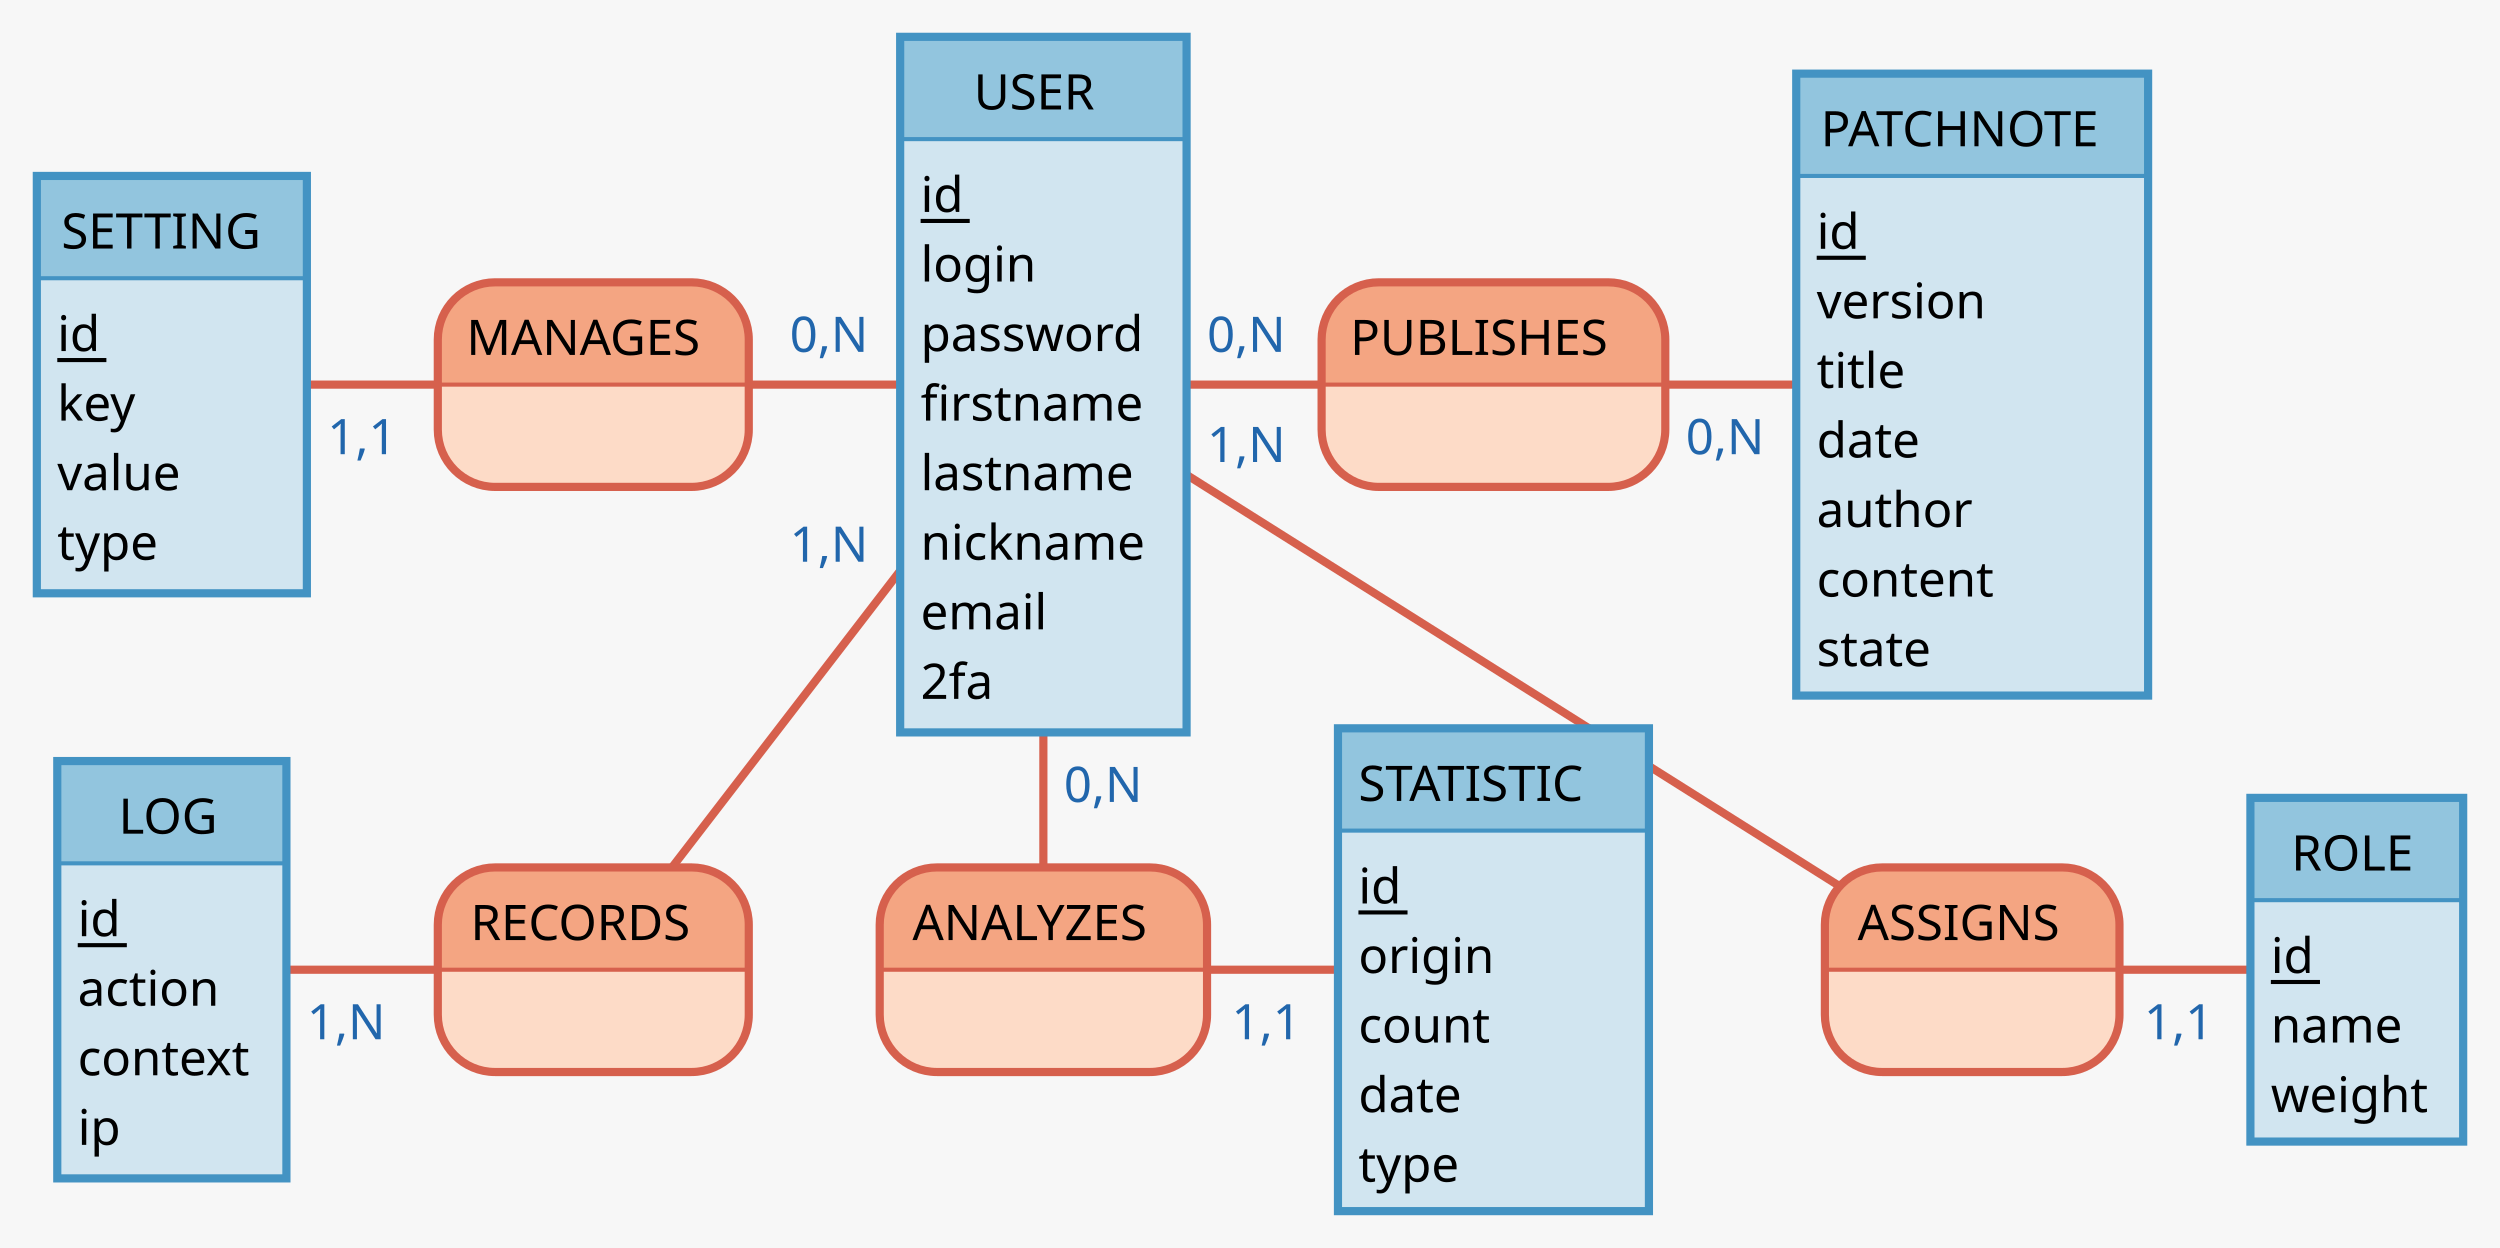
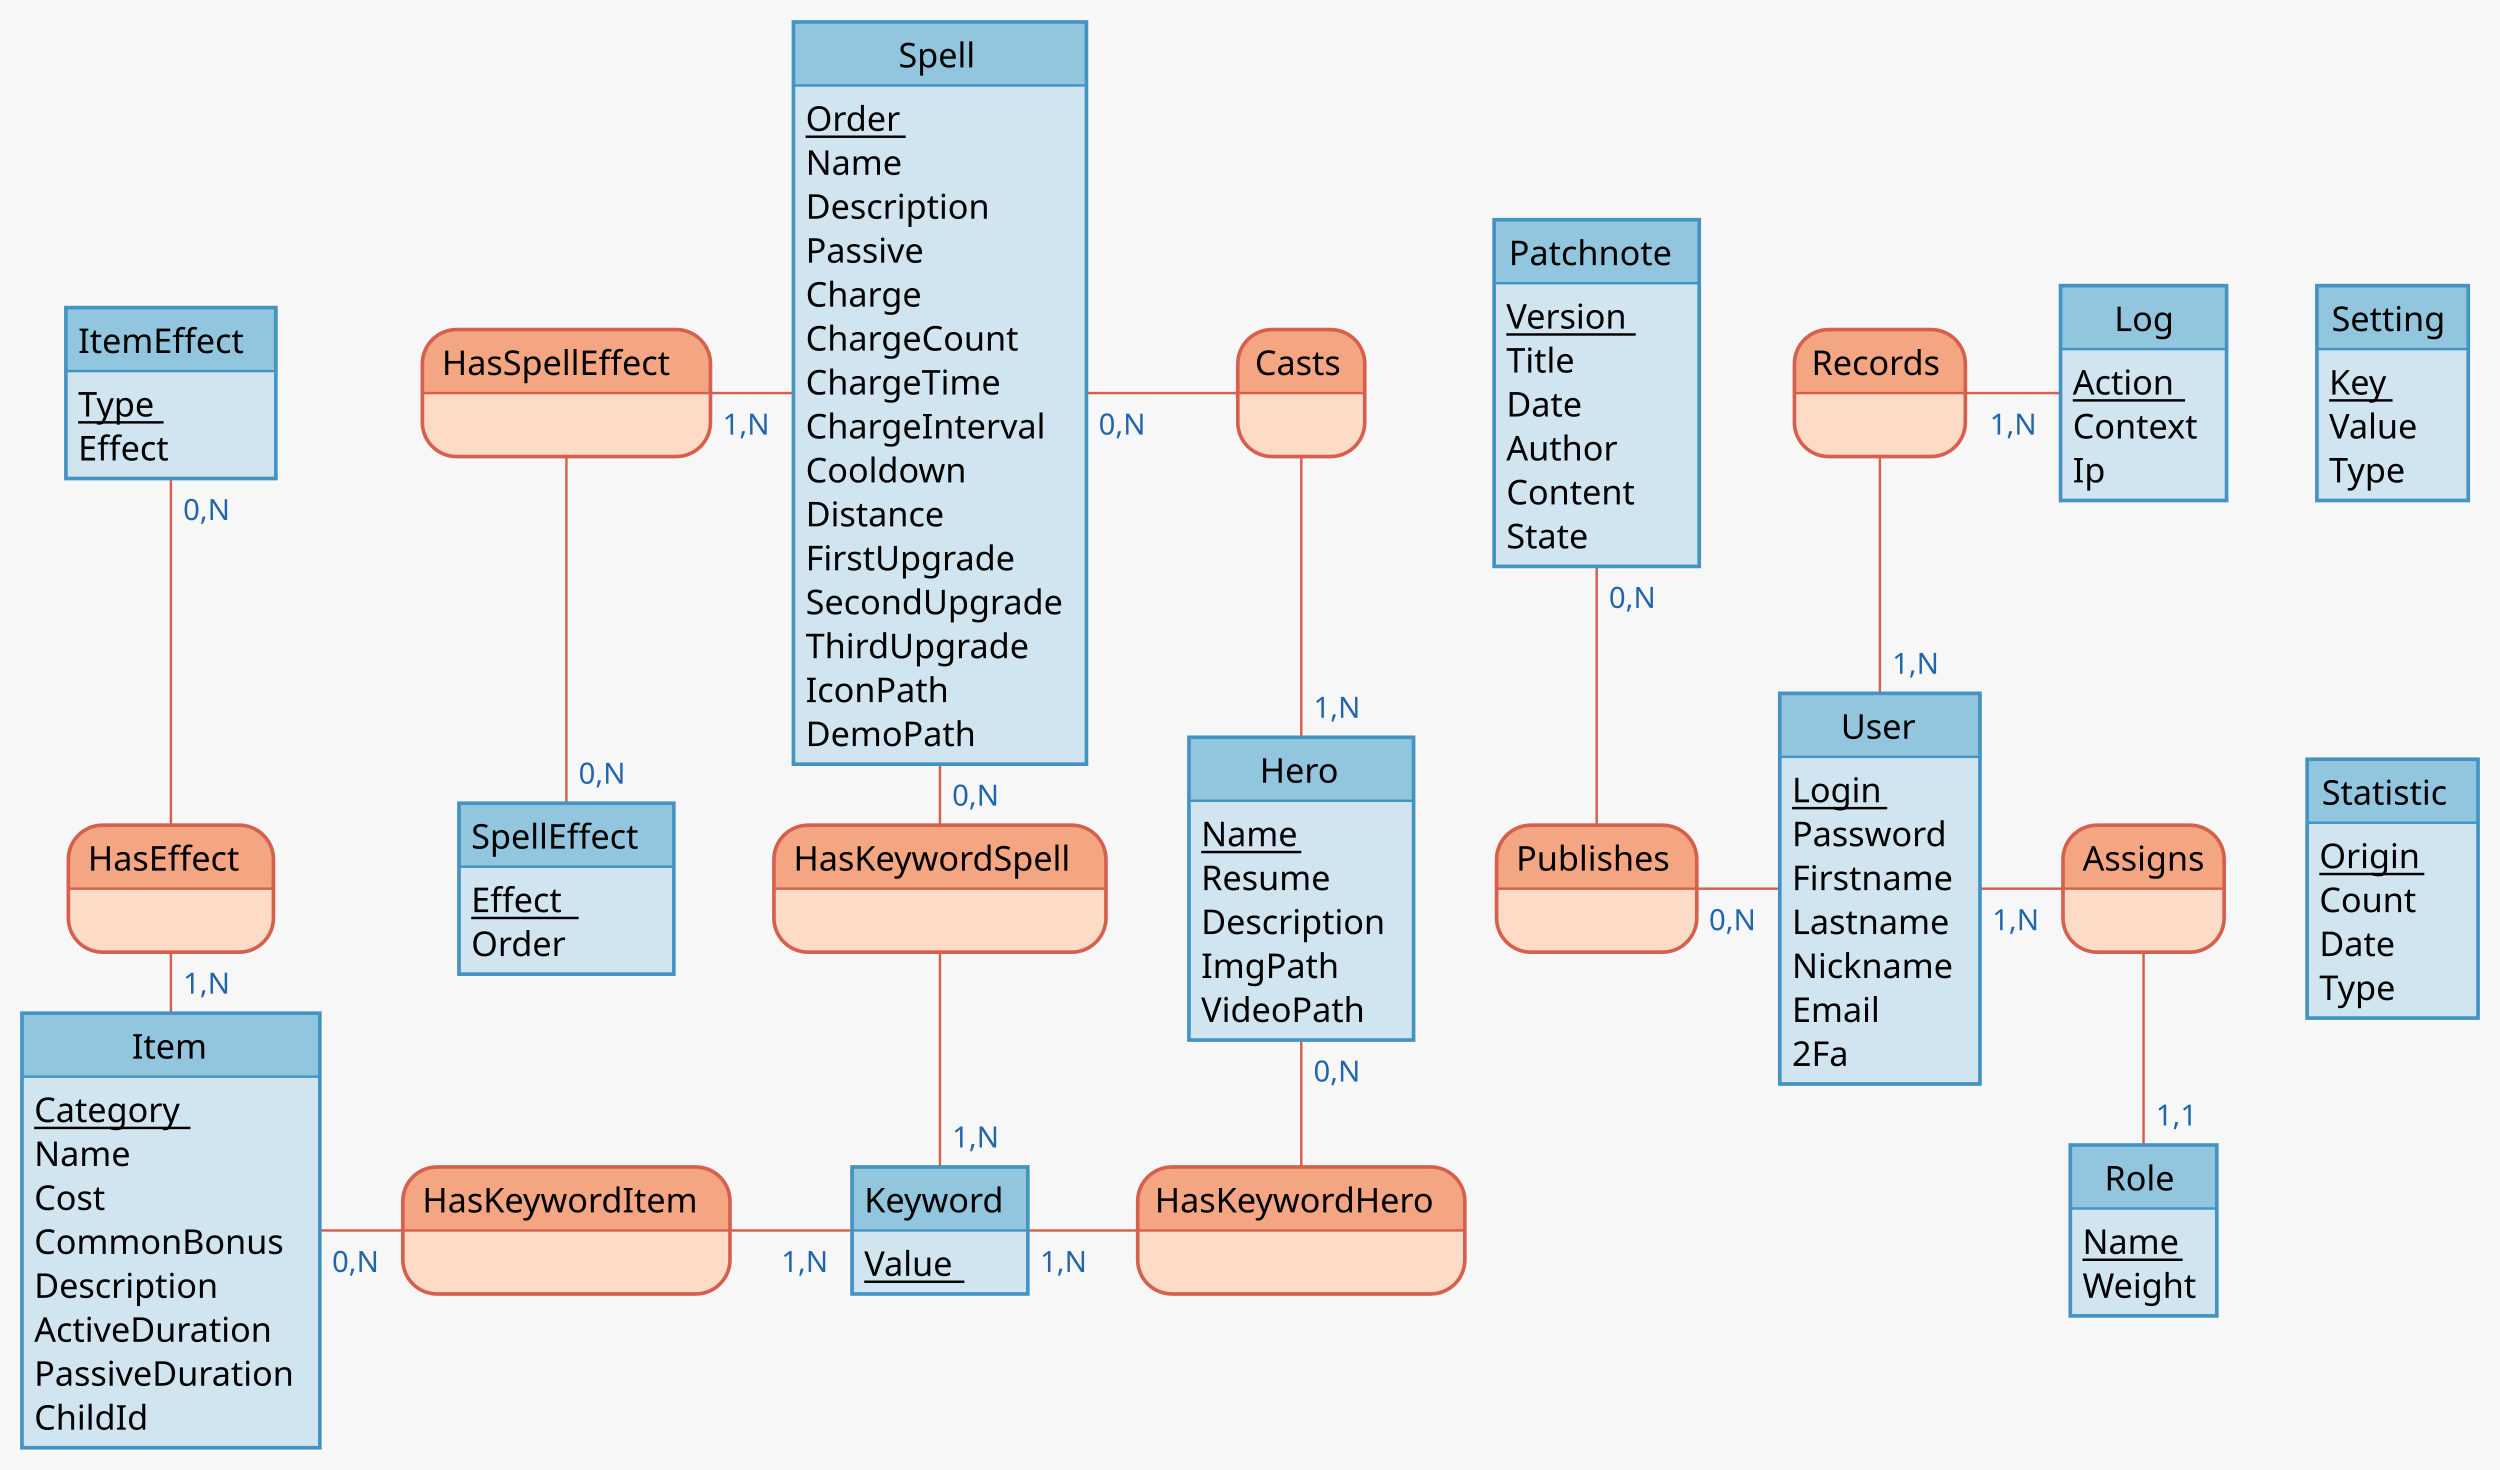
- <svg xmlns="http://www.w3.org/2000/svg" width="611" height="305" viewBox="0 0 611 305">
-   <rect x="0" y="0" width="611" height="305" fill="#f7f7f7" stroke="none" stroke-width="0" />
-   <g>
-     <line x1="255" y1="94" x2="145" y2="94" stroke="#d6604d" stroke-width="2" />
-     <line x1="42" y1="94" x2="145" y2="94" stroke="#d6604d" stroke-width="2" />
-     <g>
-       <path d="M169 69 a14 14 90 0 1 14 14 V94 h-76 V83 a14 14 90 0 1 14 -14" fill="#f4a582" stroke="#f4a582" stroke-width="0" />
-       <path d="M183 94 v11 a14 14 90 0 1 -14 14 H121 a14 14 90 0 1 -14 -14 V94 H76" fill="#fddbc7" stroke="#fddbc7" stroke-width="0" />
-       <rect x="107" y="69" width="76" height="50" fill="none" rx="14" stroke="#d6604d" stroke-width="2" />
-       <line x1="107" y1="94" x2="183" y2="94" stroke="#d6604d" stroke-width="1" />
-       <text x="114" y="86.75" fill="#000000" font-family="Verdana" font-size="12">MANAGES</text>
-     </g>
-     <text x="193" y="86" fill="#2166ac" font-family="Verdana" font-size="12">0,N</text>
-     <text x="80" y="111" fill="#2166ac" font-family="Verdana" font-size="12">1,1</text>
-   </g>
-   <g>
-     <line x1="255" y1="94" x2="365" y2="94" stroke="#d6604d" stroke-width="2" />
-     <line x1="482" y1="94" x2="365" y2="94" stroke="#d6604d" stroke-width="2" />
-     <g>
-       <path d="M393 69 a14 14 90 0 1 14 14 V94 h-84 V83 a14 14 90 0 1 14 -14" fill="#f4a582" stroke="#f4a582" stroke-width="0" />
-       <path d="M407 94 v11 a14 14 90 0 1 -14 14 H337 a14 14 90 0 1 -14 -14 V94 H84" fill="#fddbc7" stroke="#fddbc7" stroke-width="0" />
-       <rect x="323" y="69" width="84" height="50" fill="none" rx="14" stroke="#d6604d" stroke-width="2" />
-       <line x1="323" y1="94" x2="407" y2="94" stroke="#d6604d" stroke-width="1" />
-       <text x="330" y="86.75" fill="#000000" font-family="Verdana" font-size="12">PUBLISHES</text>
-     </g>
-     <text x="295" y="86" fill="#2166ac" font-family="Verdana" font-size="12">0,N</text>
-     <text x="412" y="111" fill="#2166ac" font-family="Verdana" font-size="12">0,N</text>
-   </g>
-   <g>
-     <line x1="255" y1="94" x2="145" y2="237" stroke="#d6604d" stroke-width="2" />
-     <line x1="42" y1="237" x2="145" y2="237" stroke="#d6604d" stroke-width="2" />
-     <g>
-       <path d="M169 212 a14 14 90 0 1 14 14 V237 h-76 V226 a14 14 90 0 1 14 -14" fill="#f4a582" stroke="#f4a582" stroke-width="0" />
-       <path d="M183 237 v11 a14 14 90 0 1 -14 14 H121 a14 14 90 0 1 -14 -14 V237 H76" fill="#fddbc7" stroke="#fddbc7" stroke-width="0" />
-       <rect x="107" y="212" width="76" height="50" fill="none" rx="14" stroke="#d6604d" stroke-width="2" />
-       <line x1="107" y1="237" x2="183" y2="237" stroke="#d6604d" stroke-width="1" />
-       <text x="115" y="229.75" fill="#000000" font-family="Verdana" font-size="12">RECORDS</text>
-     </g>
-     <text x="193" y="137.28" fill="#2166ac" font-family="Verdana" font-size="12">1,N</text>
-     <text x="75" y="254" fill="#2166ac" font-family="Verdana" font-size="12">1,N</text>
-   </g>
-   <g>
-     <line x1="255" y1="94" x2="255" y2="237" stroke="#d6604d" stroke-width="2" />
-     <line x1="365" y1="237" x2="255" y2="237" stroke="#d6604d" stroke-width="2" />
-     <g>
-       <path d="M281 212 a14 14 90 0 1 14 14 V237 h-80 V226 a14 14 90 0 1 14 -14" fill="#f4a582" stroke="#f4a582" stroke-width="0" />
-       <path d="M295 237 v11 a14 14 90 0 1 -14 14 H229 a14 14 90 0 1 -14 -14 V237 H80" fill="#fddbc7" stroke="#fddbc7" stroke-width="0" />
-       <rect x="215" y="212" width="80" height="50" fill="none" rx="14" stroke="#d6604d" stroke-width="2" />
-       <line x1="215" y1="237" x2="295" y2="237" stroke="#d6604d" stroke-width="1" />
-       <text x="223" y="229.75" fill="#000000" font-family="Verdana" font-size="12">ANALYZES</text>
-     </g>
-     <text x="260" y="196" fill="#2166ac" font-family="Verdana" font-size="12">0,N</text>
-     <text x="301" y="254" fill="#2166ac" font-family="Verdana" font-size="12">1,1</text>
-   </g>
-   <g>
-     <line x1="255" y1="94" x2="482" y2="237" stroke="#d6604d" stroke-width="2" />
-     <line x1="576" y1="237" x2="482" y2="237" stroke="#d6604d" stroke-width="2" />
-     <g>
-       <path d="M504 212 a14 14 90 0 1 14 14 V237 h-72 V226 a14 14 90 0 1 14 -14" fill="#f4a582" stroke="#f4a582" stroke-width="0" />
-       <path d="M518 237 v11 a14 14 90 0 1 -14 14 H460 a14 14 90 0 1 -14 -14 V237 H72" fill="#fddbc7" stroke="#fddbc7" stroke-width="0" />
-       <rect x="446" y="212" width="72" height="50" fill="none" rx="14" stroke="#d6604d" stroke-width="2" />
-       <line x1="446" y1="237" x2="518" y2="237" stroke="#d6604d" stroke-width="1" />
-       <text x="454" y="229.75" fill="#000000" font-family="Verdana" font-size="12">ASSIGNS</text>
-     </g>
-     <text x="295" y="112.91" fill="#2166ac" font-family="Verdana" font-size="12">1,N</text>
-     <text x="524" y="254" fill="#2166ac" font-family="Verdana" font-size="12">1,1</text>
-   </g>
-   <g>
-     <g>
-       <rect x="9" y="43" width="66" height="25" fill="#92c5de" stroke="none" stroke-width="0" opacity="1" />
-       <rect x="9" y="68" width="66" height="77" fill="#d1e5f0" stroke="none" stroke-width="0" opacity="1" />
-       <rect x="9" y="43" width="66" height="102" fill="none" stroke="#4393c3" stroke-width="2" opacity="1" />
-       <line x1="9" y1="68" x2="75" y2="68" stroke="#4393c3" stroke-width="1" />
-     </g>
-     <text x="15" y="60.75" fill="#000000" font-family="Verdana" font-size="12">SETTING</text>
-     <text x="14" y="85.8" fill="#000000" font-family="Verdana" font-size="12">id</text>
-     <line x1="14" y1="88" x2="26" y2="88" stroke="#000000" stroke-width="1" />
-     <text x="14" y="102.8" fill="#000000" font-family="Verdana" font-size="12">key</text>
-     <text x="14" y="119.8" fill="#000000" font-family="Verdana" font-size="12">value</text>
-     <text x="14" y="136.8" fill="#000000" font-family="Verdana" font-size="12">type</text>
-   </g>
-   <g>
-     <g>
-       <rect x="220" y="9" width="70" height="25" fill="#92c5de" stroke="none" stroke-width="0" opacity="1" />
-       <rect x="220" y="34" width="70" height="145" fill="#d1e5f0" stroke="none" stroke-width="0" opacity="1" />
-       <rect x="220" y="9" width="70" height="170" fill="none" stroke="#4393c3" stroke-width="2" opacity="1" />
-       <line x1="220" y1="34" x2="290" y2="34" stroke="#4393c3" stroke-width="1" />
-     </g>
-     <text x="238" y="26.75" fill="#000000" font-family="Verdana" font-size="12">USER</text>
-     <text x="225" y="51.8" fill="#000000" font-family="Verdana" font-size="12">id</text>
-     <line x1="225" y1="54" x2="237" y2="54" stroke="#000000" stroke-width="1" />
-     <text x="225" y="68.8" fill="#000000" font-family="Verdana" font-size="12">login</text>
-     <text x="225" y="85.8" fill="#000000" font-family="Verdana" font-size="12">password</text>
-     <text x="225" y="102.8" fill="#000000" font-family="Verdana" font-size="12">firstname</text>
-     <text x="225" y="119.8" fill="#000000" font-family="Verdana" font-size="12">lastname</text>
-     <text x="225" y="136.8" fill="#000000" font-family="Verdana" font-size="12">nickname</text>
-     <text x="225" y="153.8" fill="#000000" font-family="Verdana" font-size="12">email</text>
-     <text x="225" y="170.8" fill="#000000" font-family="Verdana" font-size="12">2fa</text>
-   </g>
-   <g>
-     <g>
-       <rect x="439" y="18" width="86" height="25" fill="#92c5de" stroke="none" stroke-width="0" opacity="1" />
-       <rect x="439" y="43" width="86" height="127" fill="#d1e5f0" stroke="none" stroke-width="0" opacity="1" />
-       <rect x="439" y="18" width="86" height="152" fill="none" stroke="#4393c3" stroke-width="2" opacity="1" />
-       <line x1="439" y1="43" x2="525" y2="43" stroke="#4393c3" stroke-width="1" />
-     </g>
-     <text x="445" y="35.75" fill="#000000" font-family="Verdana" font-size="12">PATCHNOTE</text>
-     <text x="444" y="60.8" fill="#000000" font-family="Verdana" font-size="12">id</text>
-     <line x1="444" y1="63" x2="456" y2="63" stroke="#000000" stroke-width="1" />
-     <text x="444" y="77.8" fill="#000000" font-family="Verdana" font-size="12">version</text>
-     <text x="444" y="94.8" fill="#000000" font-family="Verdana" font-size="12">title</text>
-     <text x="444" y="111.8" fill="#000000" font-family="Verdana" font-size="12">date</text>
-     <text x="444" y="128.8" fill="#000000" font-family="Verdana" font-size="12">author</text>
-     <text x="444" y="145.8" fill="#000000" font-family="Verdana" font-size="12">content</text>
-     <text x="444" y="162.8" fill="#000000" font-family="Verdana" font-size="12">state</text>
-   </g>
-   <g>
-     <g>
-       <rect x="14" y="186" width="56" height="25" fill="#92c5de" stroke="none" stroke-width="0" opacity="1" />
-       <rect x="14" y="211" width="56" height="77" fill="#d1e5f0" stroke="none" stroke-width="0" opacity="1" />
-       <rect x="14" y="186" width="56" height="102" fill="none" stroke="#4393c3" stroke-width="2" opacity="1" />
-       <line x1="14" y1="211" x2="70" y2="211" stroke="#4393c3" stroke-width="1" />
-     </g>
-     <text x="29" y="203.75" fill="#000000" font-family="Verdana" font-size="12">LOG</text>
-     <text x="19" y="228.8" fill="#000000" font-family="Verdana" font-size="12">id</text>
-     <line x1="19" y1="231" x2="31" y2="231" stroke="#000000" stroke-width="1" />
-     <text x="19" y="245.8" fill="#000000" font-family="Verdana" font-size="12">action</text>
-     <text x="19" y="262.8" fill="#000000" font-family="Verdana" font-size="12">context</text>
-     <text x="19" y="279.8" fill="#000000" font-family="Verdana" font-size="12">ip</text>
-   </g>
-   <g>
-     <g>
-       <rect x="327" y="178" width="76" height="25" fill="#92c5de" stroke="none" stroke-width="0" opacity="1" />
-       <rect x="327" y="203" width="76" height="93" fill="#d1e5f0" stroke="none" stroke-width="0" opacity="1" />
-       <rect x="327" y="178" width="76" height="118" fill="none" stroke="#4393c3" stroke-width="2" opacity="1" />
-       <line x1="327" y1="203" x2="403" y2="203" stroke="#4393c3" stroke-width="1" />
-     </g>
-     <text x="332" y="195.75" fill="#000000" font-family="Verdana" font-size="12">STATISTIC</text>
-     <text x="332" y="220.8" fill="#000000" font-family="Verdana" font-size="12">id</text>
-     <line x1="332" y1="223" x2="344" y2="223" stroke="#000000" stroke-width="1" />
-     <text x="332" y="237.8" fill="#000000" font-family="Verdana" font-size="12">origin</text>
-     <text x="332" y="254.8" fill="#000000" font-family="Verdana" font-size="12">count</text>
-     <text x="332" y="271.8" fill="#000000" font-family="Verdana" font-size="12">date</text>
-     <text x="332" y="288.8" fill="#000000" font-family="Verdana" font-size="12">type</text>
-   </g>
-   <g>
-     <g>
-       <rect x="550" y="195" width="52" height="25" fill="#92c5de" stroke="none" stroke-width="0" opacity="1" />
-       <rect x="550" y="220" width="52" height="59" fill="#d1e5f0" stroke="none" stroke-width="0" opacity="1" />
-       <rect x="550" y="195" width="52" height="84" fill="none" stroke="#4393c3" stroke-width="2" opacity="1" />
-       <line x1="550" y1="220" x2="602" y2="220" stroke="#4393c3" stroke-width="1" />
-     </g>
-     <text x="560" y="212.75" fill="#000000" font-family="Verdana" font-size="12">ROLE</text>
-     <text x="555" y="237.8" fill="#000000" font-family="Verdana" font-size="12">id</text>
-     <line x1="555" y1="240" x2="567" y2="240" stroke="#000000" stroke-width="1" />
-     <text x="555" y="254.8" fill="#000000" font-family="Verdana" font-size="12">name</text>
-     <text x="555" y="271.8" fill="#000000" font-family="Verdana" font-size="12">weight</text>
+ <svg xmlns="http://www.w3.org/2000/svg" width="1024" height="602" viewBox="0 0 1024 602">
+   <rect x="0" y="0" width="1024" height="602" fill="#f7f7f7" stroke="none" stroke-width="0" />
+   <g>
+     <line x1="385" y1="161" x2="232" y2="161" stroke="#d6604d" stroke-width="1" />
+     <line x1="232" y1="364" x2="232" y2="161" stroke="#d6604d" stroke-width="1" />
+     <g>
+       <path d="M277 135 a14 14 90 0 1 14 14 V161 h-118 V149 a14 14 90 0 1 14 -14" fill="#f4a582" stroke="#f4a582" stroke-width="0" />
+       <path d="M291 161 v12 a14 14 90 0 1 -14 14 H187 a14 14 90 0 1 -14 -14 V161 H118" fill="#fddbc7" stroke="#fddbc7" stroke-width="0" />
+       <rect x="173" y="135" width="118" height="52" fill="none" rx="14" stroke="#d6604d" stroke-width="1.5" />
+       <line x1="173" y1="161" x2="291" y2="161" stroke="#d6604d" stroke-width="1" />
+       <text x="181" y="153.6" fill="#000000" font-family="Trebuchet MS" font-size="14">HasSpellEffect</text>
+     </g>
+     <text x="296" y="178" fill="#2166ac" font-family="Verdana" font-size="12">1,N</text>
+     <text x="237" y="321" fill="#2166ac" font-family="Verdana" font-size="12">0,N</text>
+   </g>
+   <g>
+     <line x1="533" y1="364" x2="533" y2="161" stroke="#d6604d" stroke-width="1" />
+     <line x1="385" y1="161" x2="533" y2="161" stroke="#d6604d" stroke-width="1" />
+     <g>
+       <path d="M545 135 a14 14 90 0 1 14 14 V161 h-52 V149 a14 14 90 0 1 14 -14" fill="#f4a582" stroke="#f4a582" stroke-width="0" />
+       <path d="M559 161 v12 a14 14 90 0 1 -14 14 H521 a14 14 90 0 1 -14 -14 V161 H52" fill="#fddbc7" stroke="#fddbc7" stroke-width="0" />
+       <rect x="507" y="135" width="52" height="52" fill="none" rx="14" stroke="#d6604d" stroke-width="1.5" />
+       <line x1="507" y1="161" x2="559" y2="161" stroke="#d6604d" stroke-width="1" />
+       <text x="514" y="153.6" fill="#000000" font-family="Trebuchet MS" font-size="14">Casts</text>
+     </g>
+     <text x="538" y="294" fill="#2166ac" font-family="Verdana" font-size="12">1,N</text>
+     <text x="450" y="178" fill="#2166ac" font-family="Verdana" font-size="12">0,N</text>
+   </g>
+   <g>
+     <line x1="770" y1="364" x2="770" y2="161" stroke="#d6604d" stroke-width="1" />
+     <line x1="878" y1="161" x2="770" y2="161" stroke="#d6604d" stroke-width="1" />
+     <g>
+       <path d="M791 135 a14 14 90 0 1 14 14 V161 h-70 V149 a14 14 90 0 1 14 -14" fill="#f4a582" stroke="#f4a582" stroke-width="0" />
+       <path d="M805 161 v12 a14 14 90 0 1 -14 14 H749 a14 14 90 0 1 -14 -14 V161 H70" fill="#fddbc7" stroke="#fddbc7" stroke-width="0" />
+       <rect x="735" y="135" width="70" height="52" fill="none" rx="14" stroke="#d6604d" stroke-width="1.5" />
+       <line x1="735" y1="161" x2="805" y2="161" stroke="#d6604d" stroke-width="1" />
+       <text x="742" y="153.6" fill="#000000" font-family="Trebuchet MS" font-size="14">Records</text>
+     </g>
+     <text x="775" y="276" fill="#2166ac" font-family="Verdana" font-size="12">1,N</text>
+     <text x="815" y="178" fill="#2166ac" font-family="Verdana" font-size="12">1,N</text>
+   </g>
+   <g>
+     <line x1="70" y1="504" x2="70" y2="364" stroke="#d6604d" stroke-width="1" />
+     <line x1="70" y1="161" x2="70" y2="364" stroke="#d6604d" stroke-width="1" />
+     <g>
+       <path d="M98 338 a14 14 90 0 1 14 14 V364 h-84 V352 a14 14 90 0 1 14 -14" fill="#f4a582" stroke="#f4a582" stroke-width="0" />
+       <path d="M112 364 v12 a14 14 90 0 1 -14 14 H42 a14 14 90 0 1 -14 -14 V364 H84" fill="#fddbc7" stroke="#fddbc7" stroke-width="0" />
+       <rect x="28" y="338" width="84" height="52" fill="none" rx="14" stroke="#d6604d" stroke-width="1.5" />
+       <line x1="28" y1="364" x2="112" y2="364" stroke="#d6604d" stroke-width="1" />
+       <text x="36" y="356.6" fill="#000000" font-family="Trebuchet MS" font-size="14">HasEffect</text>
+     </g>
+     <text x="75" y="407" fill="#2166ac" font-family="Verdana" font-size="12">1,N</text>
+     <text x="75" y="213" fill="#2166ac" font-family="Verdana" font-size="12">0,N</text>
+   </g>
+   <g>
+     <line x1="385" y1="161" x2="385" y2="364" stroke="#d6604d" stroke-width="1" />
+     <line x1="385" y1="504" x2="385" y2="364" stroke="#d6604d" stroke-width="1" />
+     <g>
+       <path d="M439 338 a14 14 90 0 1 14 14 V364 h-136 V352 a14 14 90 0 1 14 -14" fill="#f4a582" stroke="#f4a582" stroke-width="0" />
+       <path d="M453 364 v12 a14 14 90 0 1 -14 14 H331 a14 14 90 0 1 -14 -14 V364 H136" fill="#fddbc7" stroke="#fddbc7" stroke-width="0" />
+       <rect x="317" y="338" width="136" height="52" fill="none" rx="14" stroke="#d6604d" stroke-width="1.5" />
+       <line x1="317" y1="364" x2="453" y2="364" stroke="#d6604d" stroke-width="1" />
+       <text x="325" y="356.6" fill="#000000" font-family="Trebuchet MS" font-size="14">HasKeywordSpell</text>
+     </g>
+     <text x="390" y="330" fill="#2166ac" font-family="Verdana" font-size="12">0,N</text>
+     <text x="390" y="470" fill="#2166ac" font-family="Verdana" font-size="12">1,N</text>
+   </g>
+   <g>
+     <line x1="770" y1="364" x2="654" y2="364" stroke="#d6604d" stroke-width="1" />
+     <line x1="654" y1="161" x2="654" y2="364" stroke="#d6604d" stroke-width="1" />
+     <g>
+       <path d="M681 338 a14 14 90 0 1 14 14 V364 h-82 V352 a14 14 90 0 1 14 -14" fill="#f4a582" stroke="#f4a582" stroke-width="0" />
+       <path d="M695 364 v12 a14 14 90 0 1 -14 14 H627 a14 14 90 0 1 -14 -14 V364 H82" fill="#fddbc7" stroke="#fddbc7" stroke-width="0" />
+       <rect x="613" y="338" width="82" height="52" fill="none" rx="14" stroke="#d6604d" stroke-width="1.5" />
+       <line x1="613" y1="364" x2="695" y2="364" stroke="#d6604d" stroke-width="1" />
+       <text x="621" y="356.6" fill="#000000" font-family="Trebuchet MS" font-size="14">Publishes</text>
+     </g>
+     <text x="700" y="381" fill="#2166ac" font-family="Verdana" font-size="12">0,N</text>
+     <text x="659" y="249" fill="#2166ac" font-family="Verdana" font-size="12">0,N</text>
+   </g>
+   <g>
+     <line x1="770" y1="364" x2="878" y2="364" stroke="#d6604d" stroke-width="1" />
+     <line x1="878" y1="504" x2="878" y2="364" stroke="#d6604d" stroke-width="1" />
+     <g>
+       <path d="M897 338 a14 14 90 0 1 14 14 V364 h-66 V352 a14 14 90 0 1 14 -14" fill="#f4a582" stroke="#f4a582" stroke-width="0" />
+       <path d="M911 364 v12 a14 14 90 0 1 -14 14 H859 a14 14 90 0 1 -14 -14 V364 H66" fill="#fddbc7" stroke="#fddbc7" stroke-width="0" />
+       <rect x="845" y="338" width="66" height="52" fill="none" rx="14" stroke="#d6604d" stroke-width="1.5" />
+       <line x1="845" y1="364" x2="911" y2="364" stroke="#d6604d" stroke-width="1" />
+       <text x="853" y="356.6" fill="#000000" font-family="Trebuchet MS" font-size="14">Assigns</text>
+     </g>
+     <text x="816" y="381" fill="#2166ac" font-family="Verdana" font-size="12">1,N</text>
+     <text x="883" y="461" fill="#2166ac" font-family="Verdana" font-size="12">1,1</text>
+   </g>
+   <g>
+     <line x1="70" y1="504" x2="232" y2="504" stroke="#d6604d" stroke-width="1" />
+     <line x1="385" y1="504" x2="232" y2="504" stroke="#d6604d" stroke-width="1" />
+     <g>
+       <path d="M285 478 a14 14 90 0 1 14 14 V504 h-134 V492 a14 14 90 0 1 14 -14" fill="#f4a582" stroke="#f4a582" stroke-width="0" />
+       <path d="M299 504 v12 a14 14 90 0 1 -14 14 H179 a14 14 90 0 1 -14 -14 V504 H134" fill="#fddbc7" stroke="#fddbc7" stroke-width="0" />
+       <rect x="165" y="478" width="134" height="52" fill="none" rx="14" stroke="#d6604d" stroke-width="1.5" />
+       <line x1="165" y1="504" x2="299" y2="504" stroke="#d6604d" stroke-width="1" />
+       <text x="173" y="496.6" fill="#000000" font-family="Trebuchet MS" font-size="14">HasKeywordItem</text>
+     </g>
+     <text x="136" y="521" fill="#2166ac" font-family="Verdana" font-size="12">0,N</text>
+     <text x="320" y="521" fill="#2166ac" font-family="Verdana" font-size="12">1,N</text>
+   </g>
+   <g>
+     <line x1="533" y1="364" x2="533" y2="504" stroke="#d6604d" stroke-width="1" />
+     <line x1="385" y1="504" x2="533" y2="504" stroke="#d6604d" stroke-width="1" />
+     <g>
+       <path d="M586 478 a14 14 90 0 1 14 14 V504 h-134 V492 a14 14 90 0 1 14 -14" fill="#f4a582" stroke="#f4a582" stroke-width="0" />
+       <path d="M600 504 v12 a14 14 90 0 1 -14 14 H480 a14 14 90 0 1 -14 -14 V504 H134" fill="#fddbc7" stroke="#fddbc7" stroke-width="0" />
+       <rect x="466" y="478" width="134" height="52" fill="none" rx="14" stroke="#d6604d" stroke-width="1.5" />
+       <line x1="466" y1="504" x2="600" y2="504" stroke="#d6604d" stroke-width="1" />
+       <text x="473" y="496.6" fill="#000000" font-family="Trebuchet MS" font-size="14">HasKeywordHero</text>
+     </g>
+     <text x="538" y="443" fill="#2166ac" font-family="Verdana" font-size="12">0,N</text>
+     <text x="426" y="521" fill="#2166ac" font-family="Verdana" font-size="12">1,N</text>
+   </g>
+   <g>
+     <g>
+       <rect x="27" y="126" width="86" height="26" fill="#92c5de" stroke="none" stroke-width="0" opacity="1" />
+       <rect x="27" y="152" width="86" height="44" fill="#d1e5f0" stroke="none" stroke-width="0" opacity="1" />
+       <rect x="27" y="126" width="86" height="70" fill="none" stroke="#4393c3" stroke-width="1.5" opacity="1" />
+       <line x1="27" y1="152" x2="113" y2="152" stroke="#4393c3" stroke-width="1" />
+     </g>
+     <text x="32" y="144.6" fill="#000000" font-family="Trebuchet MS" font-size="14">ItemEffect</text>
+     <text x="32" y="170.6" fill="#000000" font-family="Trebuchet MS" font-size="14">Type</text>
+     <line x1="32" y1="173" x2="67" y2="173" stroke="#000000" stroke-width="1" />
+     <text x="32" y="188.6" fill="#000000" font-family="Trebuchet MS" font-size="14">Effect</text>
+   </g>
+   <g>
+     <g>
+       <rect x="325" y="9" width="120" height="26" fill="#92c5de" stroke="none" stroke-width="0" opacity="1" />
+       <rect x="325" y="35" width="120" height="278" fill="#d1e5f0" stroke="none" stroke-width="0" opacity="1" />
+       <rect x="325" y="9" width="120" height="304" fill="none" stroke="#4393c3" stroke-width="1.5" opacity="1" />
+       <line x1="325" y1="35" x2="445" y2="35" stroke="#4393c3" stroke-width="1" />
+     </g>
+     <text x="368" y="27.6" fill="#000000" font-family="Trebuchet MS" font-size="14">Spell</text>
+     <text x="330" y="53.6" fill="#000000" font-family="Trebuchet MS" font-size="14">Order</text>
+     <line x1="330" y1="56" x2="371" y2="56" stroke="#000000" stroke-width="1" />
+     <text x="330" y="71.6" fill="#000000" font-family="Trebuchet MS" font-size="14">Name</text>
+     <text x="330" y="89.6" fill="#000000" font-family="Trebuchet MS" font-size="14">Description</text>
+     <text x="330" y="107.6" fill="#000000" font-family="Trebuchet MS" font-size="14">Passive</text>
+     <text x="330" y="125.6" fill="#000000" font-family="Trebuchet MS" font-size="14">Charge</text>
+     <text x="330" y="143.6" fill="#000000" font-family="Trebuchet MS" font-size="14">ChargeCount</text>
+     <text x="330" y="161.6" fill="#000000" font-family="Trebuchet MS" font-size="14">ChargeTime</text>
+     <text x="330" y="179.6" fill="#000000" font-family="Trebuchet MS" font-size="14">ChargeInterval</text>
+     <text x="330" y="197.6" fill="#000000" font-family="Trebuchet MS" font-size="14">Cooldown</text>
+     <text x="330" y="215.6" fill="#000000" font-family="Trebuchet MS" font-size="14">Distance</text>
+     <text x="330" y="233.6" fill="#000000" font-family="Trebuchet MS" font-size="14">FirstUpgrade</text>
+     <text x="330" y="251.6" fill="#000000" font-family="Trebuchet MS" font-size="14">SecondUpgrade</text>
+     <text x="330" y="269.6" fill="#000000" font-family="Trebuchet MS" font-size="14">ThirdUpgrade</text>
+     <text x="330" y="287.6" fill="#000000" font-family="Trebuchet MS" font-size="14">IconPath</text>
+     <text x="330" y="305.6" fill="#000000" font-family="Trebuchet MS" font-size="14">DemoPath</text>
+   </g>
+   <g>
+     <g>
+       <rect x="612" y="90" width="84" height="26" fill="#92c5de" stroke="none" stroke-width="0" opacity="1" />
+       <rect x="612" y="116" width="84" height="116" fill="#d1e5f0" stroke="none" stroke-width="0" opacity="1" />
+       <rect x="612" y="90" width="84" height="142" fill="none" stroke="#4393c3" stroke-width="1.5" opacity="1" />
+       <line x1="612" y1="116" x2="696" y2="116" stroke="#4393c3" stroke-width="1" />
+     </g>
+     <text x="618" y="108.6" fill="#000000" font-family="Trebuchet MS" font-size="14">Patchnote</text>
+     <text x="617" y="134.6" fill="#000000" font-family="Trebuchet MS" font-size="14">Version</text>
+     <line x1="617" y1="137" x2="670" y2="137" stroke="#000000" stroke-width="1" />
+     <text x="617" y="152.6" fill="#000000" font-family="Trebuchet MS" font-size="14">Title</text>
+     <text x="617" y="170.6" fill="#000000" font-family="Trebuchet MS" font-size="14">Date</text>
+     <text x="617" y="188.6" fill="#000000" font-family="Trebuchet MS" font-size="14">Author</text>
+     <text x="617" y="206.6" fill="#000000" font-family="Trebuchet MS" font-size="14">Content</text>
+     <text x="617" y="224.6" fill="#000000" font-family="Trebuchet MS" font-size="14">State</text>
+   </g>
+   <g>
+     <g>
+       <rect x="844" y="117" width="68" height="26" fill="#92c5de" stroke="none" stroke-width="0" opacity="1" />
+       <rect x="844" y="143" width="68" height="62" fill="#d1e5f0" stroke="none" stroke-width="0" opacity="1" />
+       <rect x="844" y="117" width="68" height="88" fill="none" stroke="#4393c3" stroke-width="1.5" opacity="1" />
+       <line x1="844" y1="143" x2="912" y2="143" stroke="#4393c3" stroke-width="1" />
+     </g>
+     <text x="866" y="135.6" fill="#000000" font-family="Trebuchet MS" font-size="14">Log</text>
+     <text x="849" y="161.6" fill="#000000" font-family="Trebuchet MS" font-size="14">Action</text>
+     <line x1="849" y1="164" x2="895" y2="164" stroke="#000000" stroke-width="1" />
+     <text x="849" y="179.6" fill="#000000" font-family="Trebuchet MS" font-size="14">Context</text>
+     <text x="849" y="197.6" fill="#000000" font-family="Trebuchet MS" font-size="14">Ip</text>
+   </g>
+   <g>
+     <g>
+       <rect x="949" y="117" width="62" height="26" fill="#92c5de" stroke="none" stroke-width="0" opacity="1" />
+       <rect x="949" y="143" width="62" height="62" fill="#d1e5f0" stroke="none" stroke-width="0" opacity="1" />
+       <rect x="949" y="117" width="62" height="88" fill="none" stroke="#4393c3" stroke-width="1.5" opacity="1" />
+       <line x1="949" y1="143" x2="1011" y2="143" stroke="#4393c3" stroke-width="1" />
+     </g>
+     <text x="955" y="135.6" fill="#000000" font-family="Trebuchet MS" font-size="14">Setting</text>
+     <text x="954" y="161.6" fill="#000000" font-family="Trebuchet MS" font-size="14">Key</text>
+     <line x1="954" y1="164" x2="980" y2="164" stroke="#000000" stroke-width="1" />
+     <text x="954" y="179.6" fill="#000000" font-family="Trebuchet MS" font-size="14">Value</text>
+     <text x="954" y="197.6" fill="#000000" font-family="Trebuchet MS" font-size="14">Type</text>
+   </g>
+   <g>
+     <g>
+       <rect x="188" y="329" width="88" height="26" fill="#92c5de" stroke="none" stroke-width="0" opacity="1" />
+       <rect x="188" y="355" width="88" height="44" fill="#d1e5f0" stroke="none" stroke-width="0" opacity="1" />
+       <rect x="188" y="329" width="88" height="70" fill="none" stroke="#4393c3" stroke-width="1.5" opacity="1" />
+       <line x1="188" y1="355" x2="276" y2="355" stroke="#4393c3" stroke-width="1" />
+     </g>
+     <text x="193" y="347.6" fill="#000000" font-family="Trebuchet MS" font-size="14">SpellEffect</text>
+     <text x="193" y="373.6" fill="#000000" font-family="Trebuchet MS" font-size="14">Effect</text>
+     <line x1="193" y1="376" x2="237" y2="376" stroke="#000000" stroke-width="1" />
+     <text x="193" y="391.6" fill="#000000" font-family="Trebuchet MS" font-size="14">Order</text>
+   </g>
+   <g>
+     <g>
+       <rect x="487" y="302" width="92" height="26" fill="#92c5de" stroke="none" stroke-width="0" opacity="1" />
+       <rect x="487" y="328" width="92" height="98" fill="#d1e5f0" stroke="none" stroke-width="0" opacity="1" />
+       <rect x="487" y="302" width="92" height="124" fill="none" stroke="#4393c3" stroke-width="1.5" opacity="1" />
+       <line x1="487" y1="328" x2="579" y2="328" stroke="#4393c3" stroke-width="1" />
+     </g>
+     <text x="516" y="320.6" fill="#000000" font-family="Trebuchet MS" font-size="14">Hero</text>
+     <text x="492" y="346.6" fill="#000000" font-family="Trebuchet MS" font-size="14">Name</text>
+     <line x1="492" y1="349" x2="533" y2="349" stroke="#000000" stroke-width="1" />
+     <text x="492" y="364.6" fill="#000000" font-family="Trebuchet MS" font-size="14">Resume</text>
+     <text x="492" y="382.6" fill="#000000" font-family="Trebuchet MS" font-size="14">Description</text>
+     <text x="492" y="400.6" fill="#000000" font-family="Trebuchet MS" font-size="14">ImgPath</text>
+     <text x="492" y="418.6" fill="#000000" font-family="Trebuchet MS" font-size="14">VideoPath</text>
+   </g>
+   <g>
+     <g>
+       <rect x="729" y="284" width="82" height="26" fill="#92c5de" stroke="none" stroke-width="0" opacity="1" />
+       <rect x="729" y="310" width="82" height="134" fill="#d1e5f0" stroke="none" stroke-width="0" opacity="1" />
+       <rect x="729" y="284" width="82" height="160" fill="none" stroke="#4393c3" stroke-width="1.5" opacity="1" />
+       <line x1="729" y1="310" x2="811" y2="310" stroke="#4393c3" stroke-width="1" />
+     </g>
+     <text x="754" y="302.6" fill="#000000" font-family="Trebuchet MS" font-size="14">User</text>
+     <text x="734" y="328.6" fill="#000000" font-family="Trebuchet MS" font-size="14">Login</text>
+     <line x1="734" y1="331" x2="773" y2="331" stroke="#000000" stroke-width="1" />
+     <text x="734" y="346.6" fill="#000000" font-family="Trebuchet MS" font-size="14">Password</text>
+     <text x="734" y="364.6" fill="#000000" font-family="Trebuchet MS" font-size="14">Firstname</text>
+     <text x="734" y="382.6" fill="#000000" font-family="Trebuchet MS" font-size="14">Lastname</text>
+     <text x="734" y="400.6" fill="#000000" font-family="Trebuchet MS" font-size="14">Nickname</text>
+     <text x="734" y="418.6" fill="#000000" font-family="Trebuchet MS" font-size="14">Email</text>
+     <text x="734" y="436.6" fill="#000000" font-family="Trebuchet MS" font-size="14">2Fa</text>
+   </g>
+   <g>
+     <g>
+       <rect x="945" y="311" width="70" height="26" fill="#92c5de" stroke="none" stroke-width="0" opacity="1" />
+       <rect x="945" y="337" width="70" height="80" fill="#d1e5f0" stroke="none" stroke-width="0" opacity="1" />
+       <rect x="945" y="311" width="70" height="106" fill="none" stroke="#4393c3" stroke-width="1.5" opacity="1" />
+       <line x1="945" y1="337" x2="1015" y2="337" stroke="#4393c3" stroke-width="1" />
+     </g>
+     <text x="951" y="329.6" fill="#000000" font-family="Trebuchet MS" font-size="14">Statistic</text>
+     <text x="950" y="355.6" fill="#000000" font-family="Trebuchet MS" font-size="14">Origin</text>
+     <line x1="950" y1="358" x2="993" y2="358" stroke="#000000" stroke-width="1" />
+     <text x="950" y="373.6" fill="#000000" font-family="Trebuchet MS" font-size="14">Count</text>
+     <text x="950" y="391.6" fill="#000000" font-family="Trebuchet MS" font-size="14">Date</text>
+     <text x="950" y="409.6" fill="#000000" font-family="Trebuchet MS" font-size="14">Type</text>
+   </g>
+   <g>
+     <g>
+       <rect x="9" y="415" width="122" height="26" fill="#92c5de" stroke="none" stroke-width="0" opacity="1" />
+       <rect x="9" y="441" width="122" height="152" fill="#d1e5f0" stroke="none" stroke-width="0" opacity="1" />
+       <rect x="9" y="415" width="122" height="178" fill="none" stroke="#4393c3" stroke-width="1.5" opacity="1" />
+       <line x1="9" y1="441" x2="131" y2="441" stroke="#4393c3" stroke-width="1" />
+     </g>
+     <text x="54" y="433.6" fill="#000000" font-family="Trebuchet MS" font-size="14">Item</text>
+     <text x="14" y="459.6" fill="#000000" font-family="Trebuchet MS" font-size="14">Category</text>
+     <line x1="14" y1="462" x2="78" y2="462" stroke="#000000" stroke-width="1" />
+     <text x="14" y="477.6" fill="#000000" font-family="Trebuchet MS" font-size="14">Name</text>
+     <text x="14" y="495.6" fill="#000000" font-family="Trebuchet MS" font-size="14">Cost</text>
+     <text x="14" y="513.6" fill="#000000" font-family="Trebuchet MS" font-size="14">CommonBonus</text>
+     <text x="14" y="531.6" fill="#000000" font-family="Trebuchet MS" font-size="14">Description</text>
+     <text x="14" y="549.6" fill="#000000" font-family="Trebuchet MS" font-size="14">ActiveDuration</text>
+     <text x="14" y="567.6" fill="#000000" font-family="Trebuchet MS" font-size="14">PassiveDuration</text>
+     <text x="14" y="585.6" fill="#000000" font-family="Trebuchet MS" font-size="14">ChildId</text>
+   </g>
+   <g>
+     <g>
+       <rect x="349" y="478" width="72" height="26" fill="#92c5de" stroke="none" stroke-width="0" opacity="1" />
+       <rect x="349" y="504" width="72" height="26" fill="#d1e5f0" stroke="none" stroke-width="0" opacity="1" />
+       <rect x="349" y="478" width="72" height="52" fill="none" stroke="#4393c3" stroke-width="1.5" opacity="1" />
+       <line x1="349" y1="504" x2="421" y2="504" stroke="#4393c3" stroke-width="1" />
+     </g>
+     <text x="354" y="496.6" fill="#000000" font-family="Trebuchet MS" font-size="14">Keyword</text>
+     <text x="354" y="522.6" fill="#000000" font-family="Trebuchet MS" font-size="14">Value</text>
+     <line x1="354" y1="525" x2="395" y2="525" stroke="#000000" stroke-width="1" />
+   </g>
+   <g>
+     <g>
+       <rect x="848" y="469" width="60" height="26" fill="#92c5de" stroke="none" stroke-width="0" opacity="1" />
+       <rect x="848" y="495" width="60" height="44" fill="#d1e5f0" stroke="none" stroke-width="0" opacity="1" />
+       <rect x="848" y="469" width="60" height="70" fill="none" stroke="#4393c3" stroke-width="1.5" opacity="1" />
+       <line x1="848" y1="495" x2="908" y2="495" stroke="#4393c3" stroke-width="1" />
+     </g>
+     <text x="862" y="487.6" fill="#000000" font-family="Trebuchet MS" font-size="14">Role</text>
+     <text x="853" y="513.6" fill="#000000" font-family="Trebuchet MS" font-size="14">Name</text>
+     <line x1="853" y1="516" x2="894" y2="516" stroke="#000000" stroke-width="1" />
+     <text x="853" y="531.6" fill="#000000" font-family="Trebuchet MS" font-size="14">Weight</text>
  </g>
</svg>
